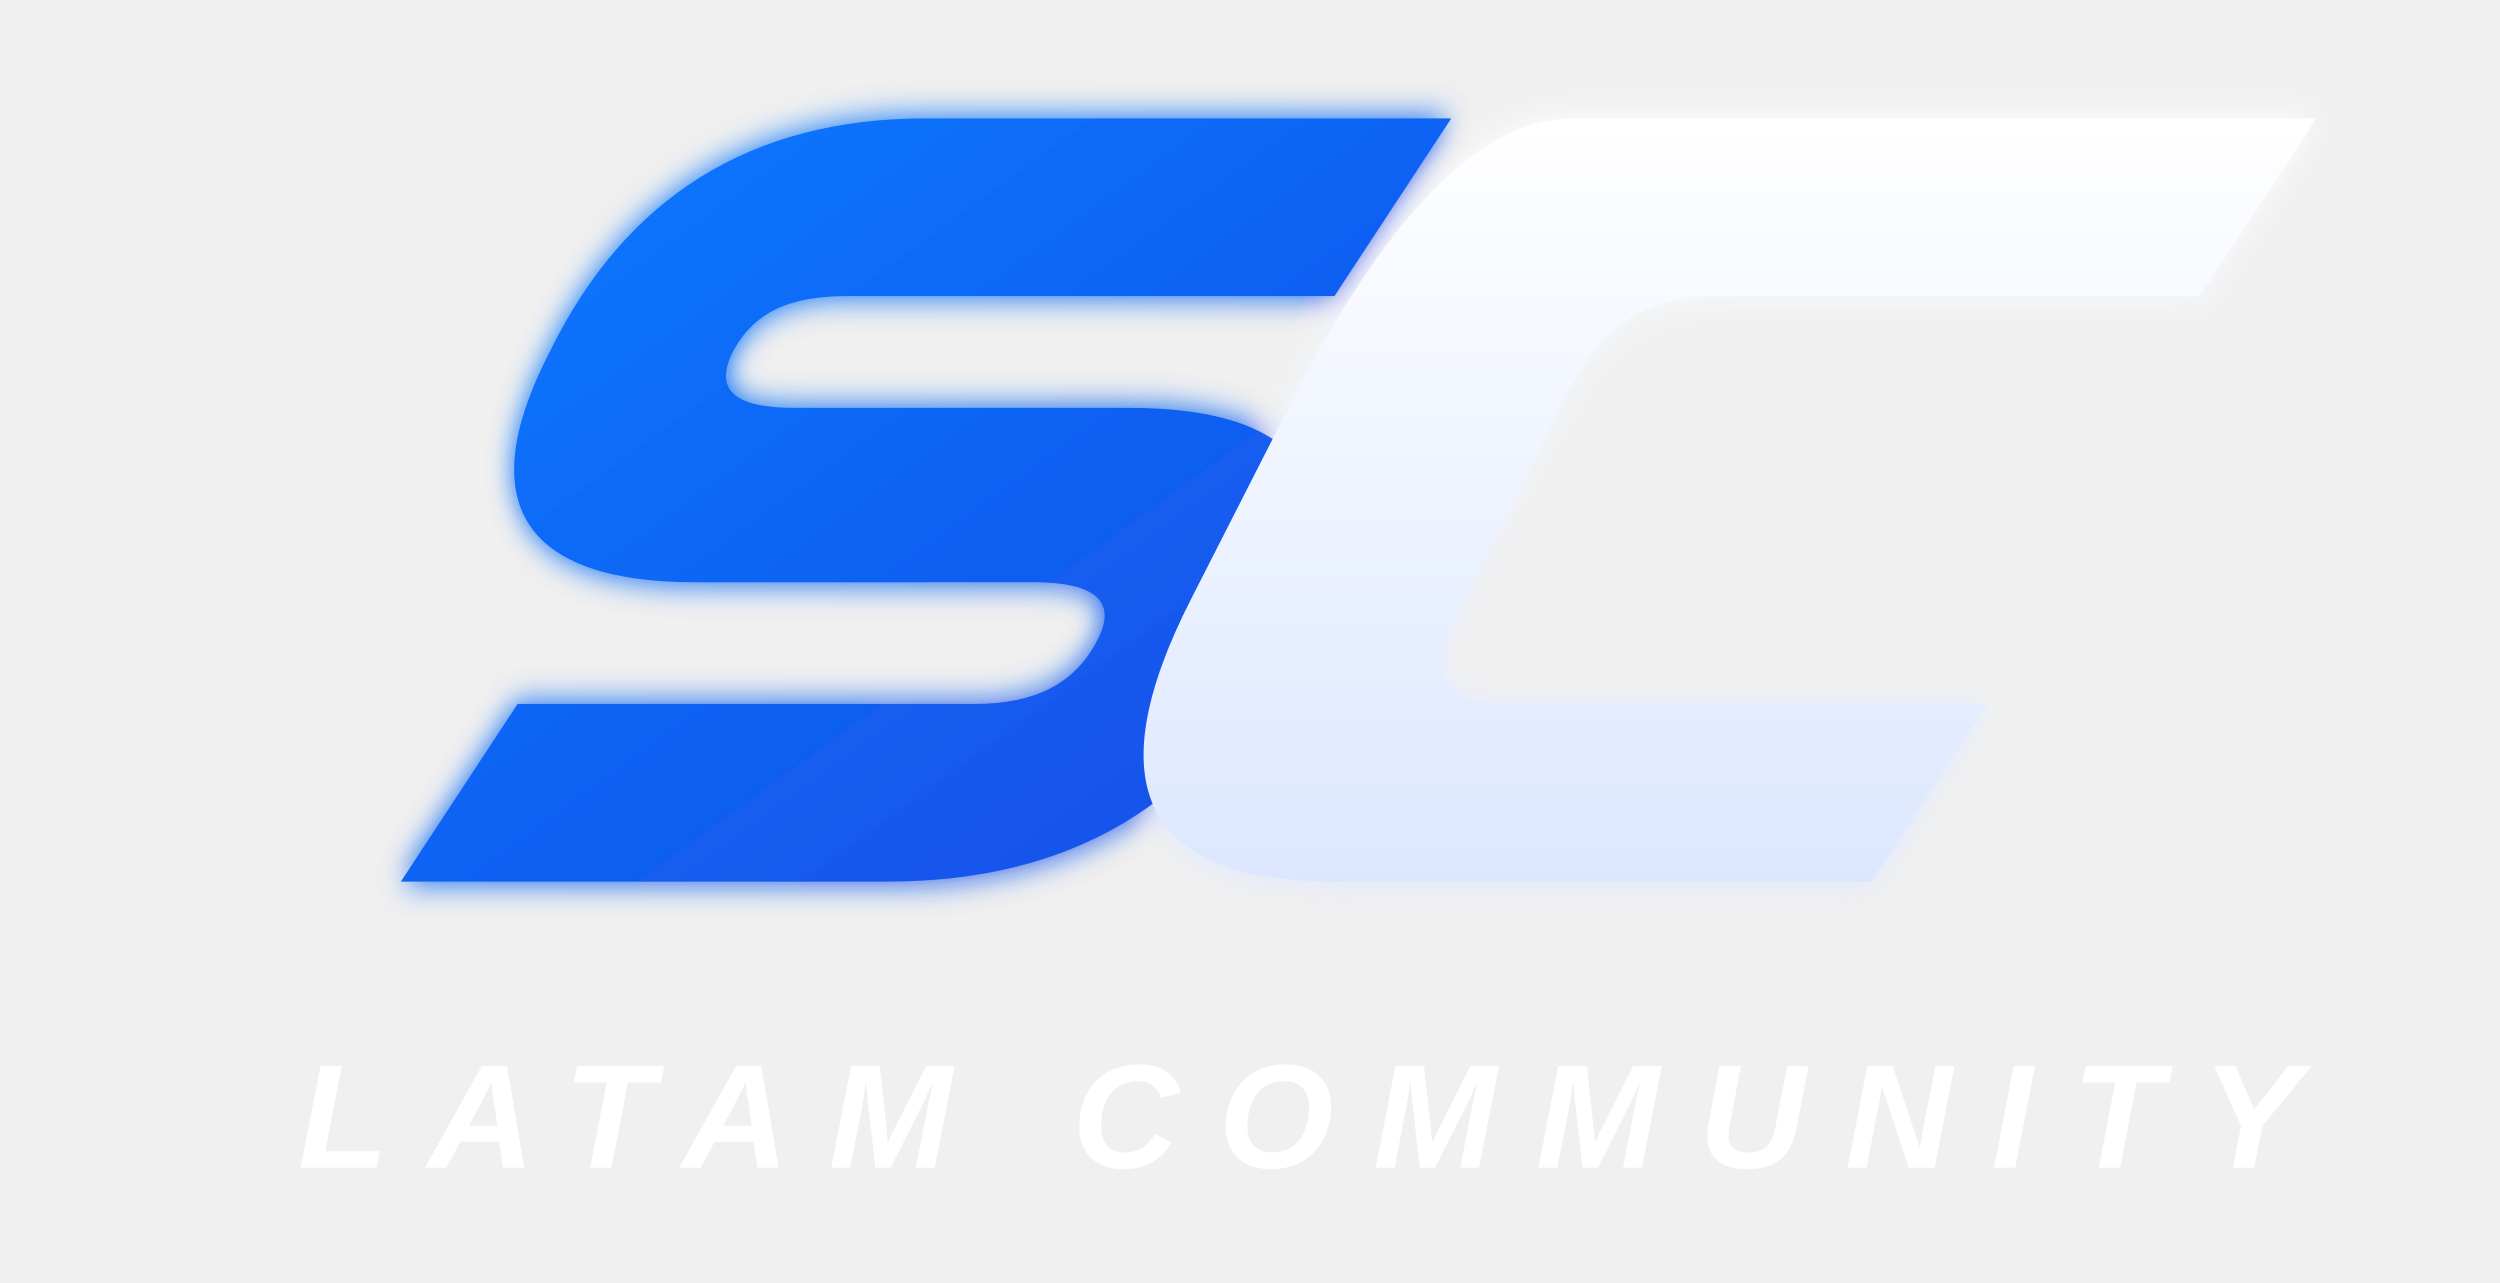
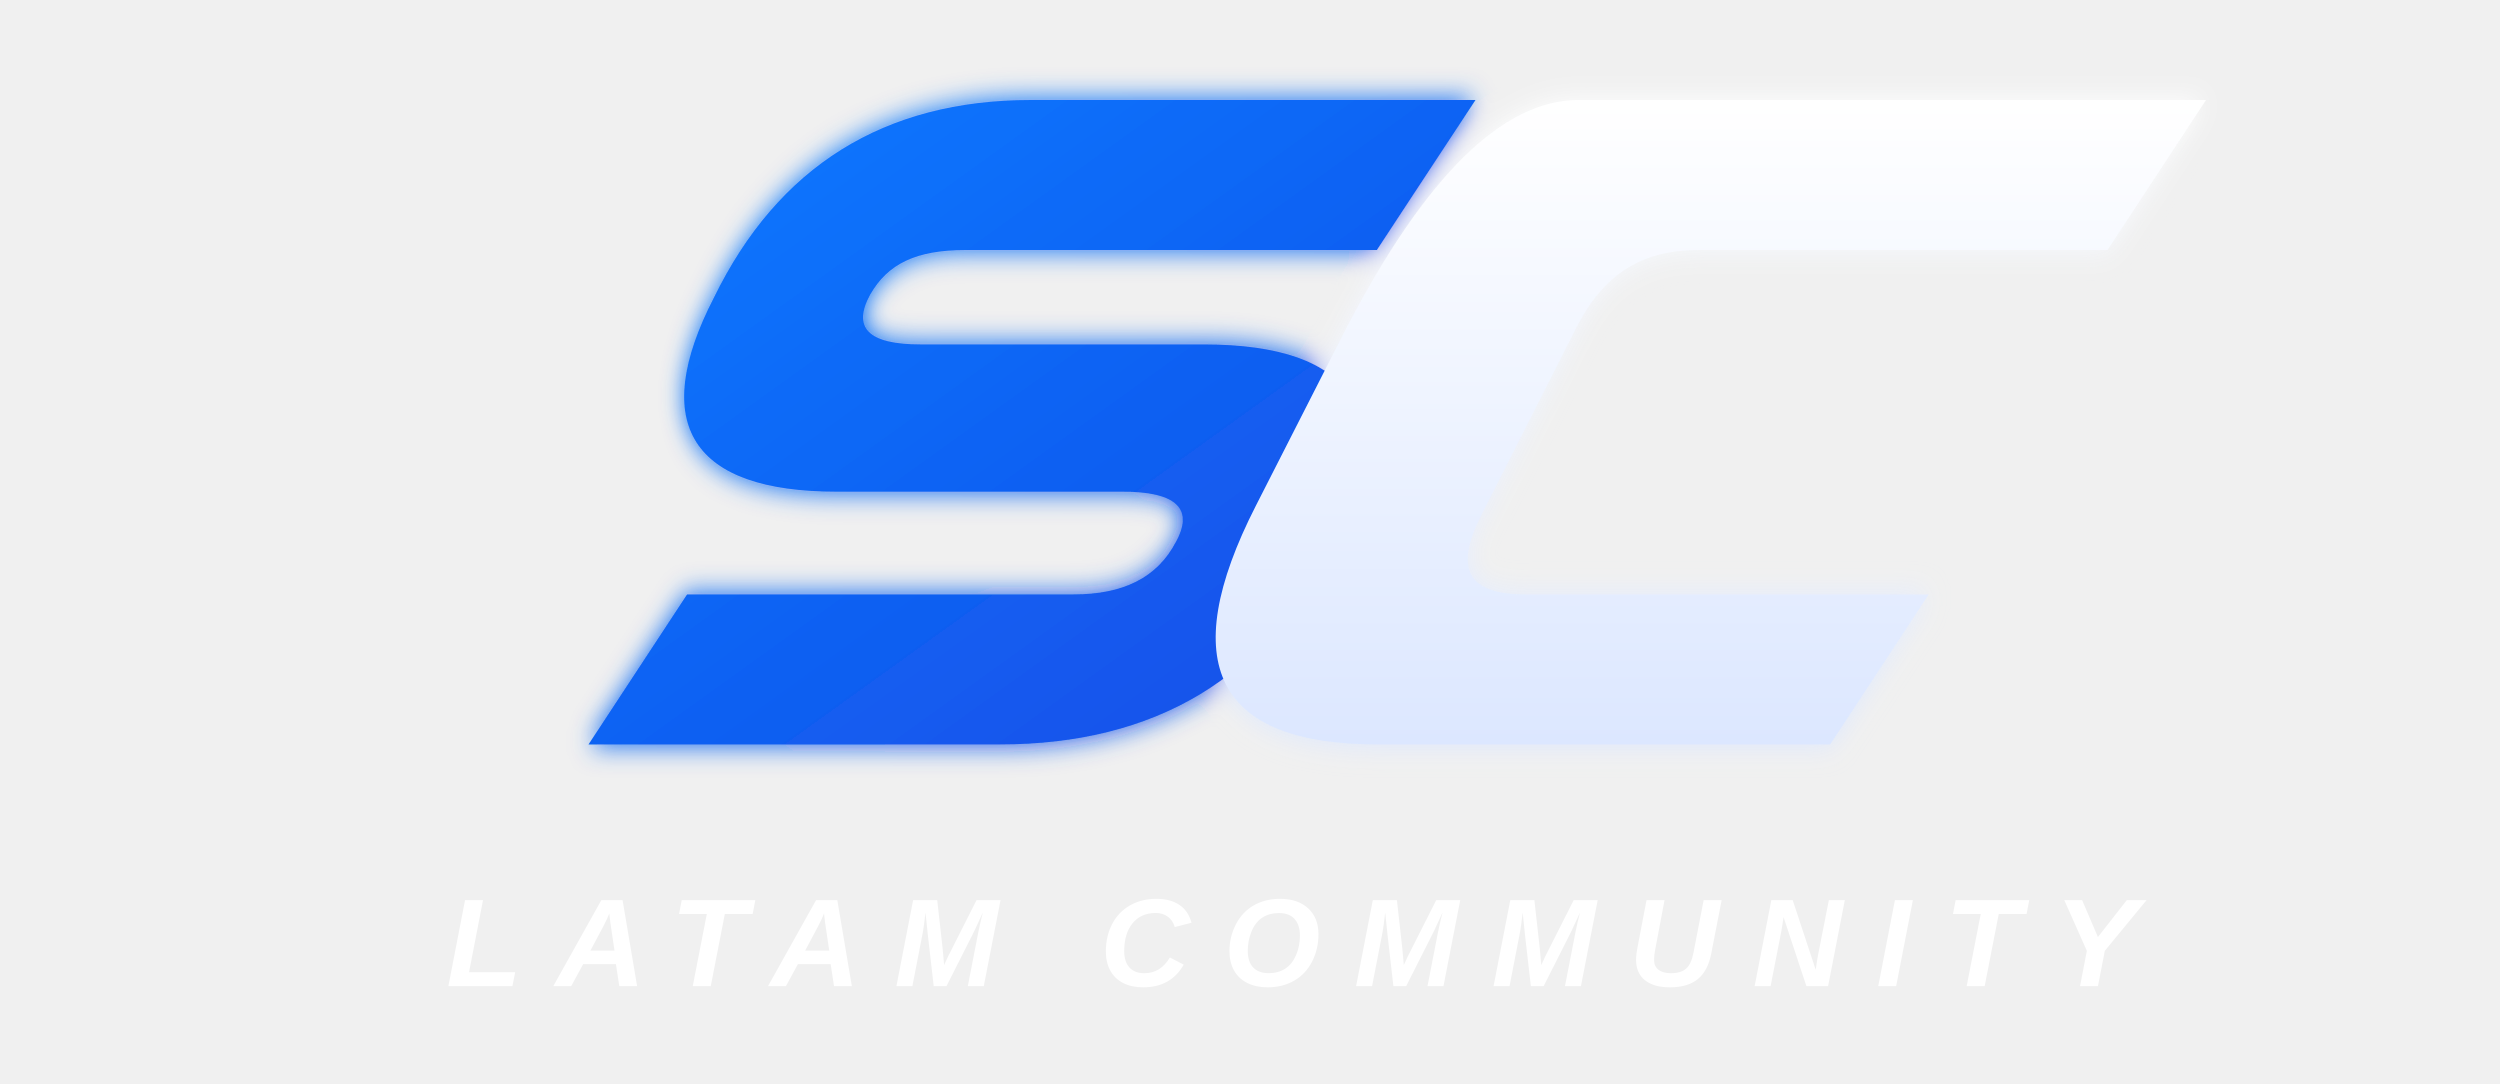
- <svg xmlns="http://www.w3.org/2000/svg" viewBox="0 0 760 390" role="img" aria-label="SC LATAM COMMUNITY">
+ <svg xmlns="http://www.w3.org/2000/svg" viewBox="0 0 900 390" role="img" aria-label="SC LATAM COMMUNITY">
  <defs>
    <linearGradient id="blue" x1="0" y1="0" x2="1" y2="1">
      <stop stop-color="#0878ff" />
      <stop offset="1" stop-color="#174ee8" />
    </linearGradient>
    <linearGradient id="white" x1="0" y1="0" x2="0" y2="1">
      <stop stop-color="#fff" />
      <stop offset="1" stop-color="#dce7ff" />
    </linearGradient>
    <filter id="glow" x="-20%" y="-20%" width="140%" height="140%">
      <feGaussianBlur stdDeviation="5" result="b" />
      <feMerge>
        <feMergeNode in="b" />
        <feMergeNode in="SourceGraphic" />
      </feMerge>
    </filter>
  </defs>
-   <g transform="translate(175 18) skewX(-12)" filter="url(#glow)">
+   <g transform="translate(265 18) skewX(-12)" filter="url(#glow)">
    <path fill="url(#blue)" d="M20 18h250l-24 54H98c-18 0-27 5-31 16-4 12 3 18 22 18h102c54 0 76 25 62 72-14 48-49 72-105 72H0l24-54h139c18 0 29-6 33-19 4-12-4-18-23-18H70c-52 0-73-24-59-70C24 42 57 18 110 18z" />
    <path fill="url(#white)" d="M307 18h226l-24 54H362c-20 0-32 8-38 27l-20 68c-6 20 1 29 22 29h145l-24 54H284c-58 0-79-29-62-86l19-64c17-55 39-82 66-82z" />
  </g>
  <g fill="#fff" font-family="Arial Black,Arial,sans-serif" font-weight="900" font-style="italic" text-anchor="middle">
-     <text x="395" y="355" font-size="45" letter-spacing="12">LATAM COMMUNITY</text>
+     <text x="465" y="355" font-size="45" letter-spacing="12">LATAM COMMUNITY</text>
  </g>
</svg>
